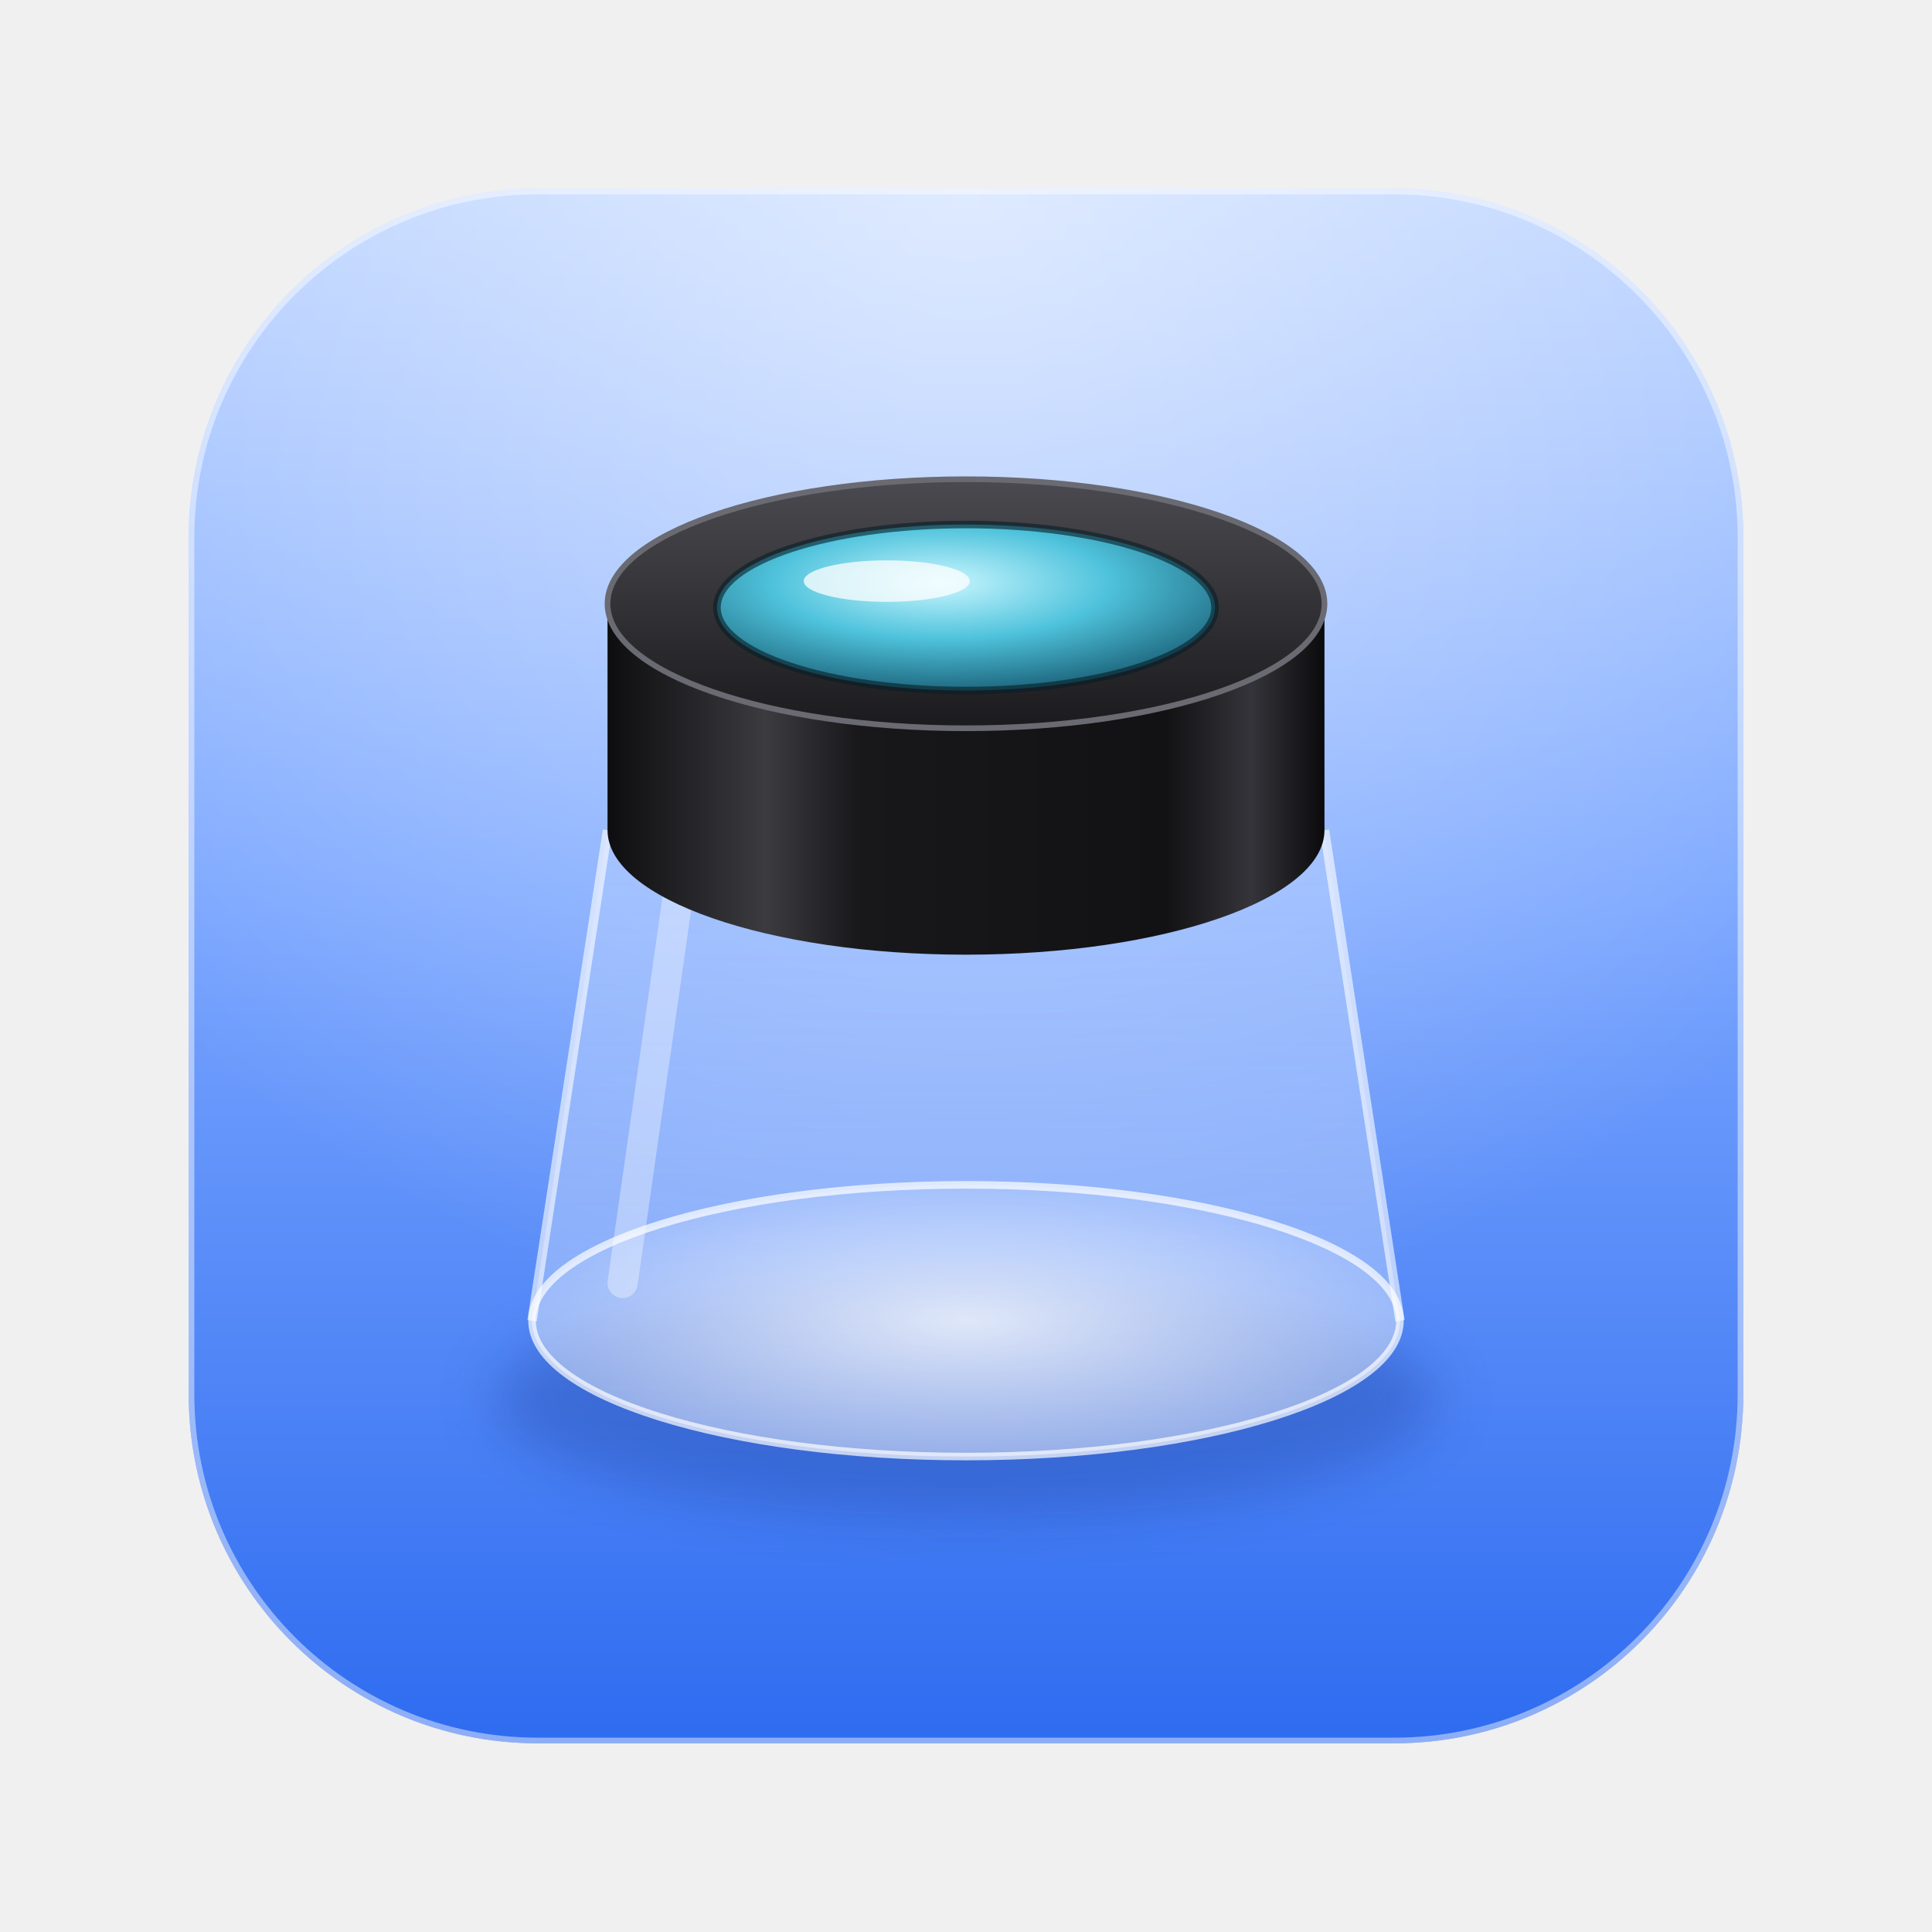
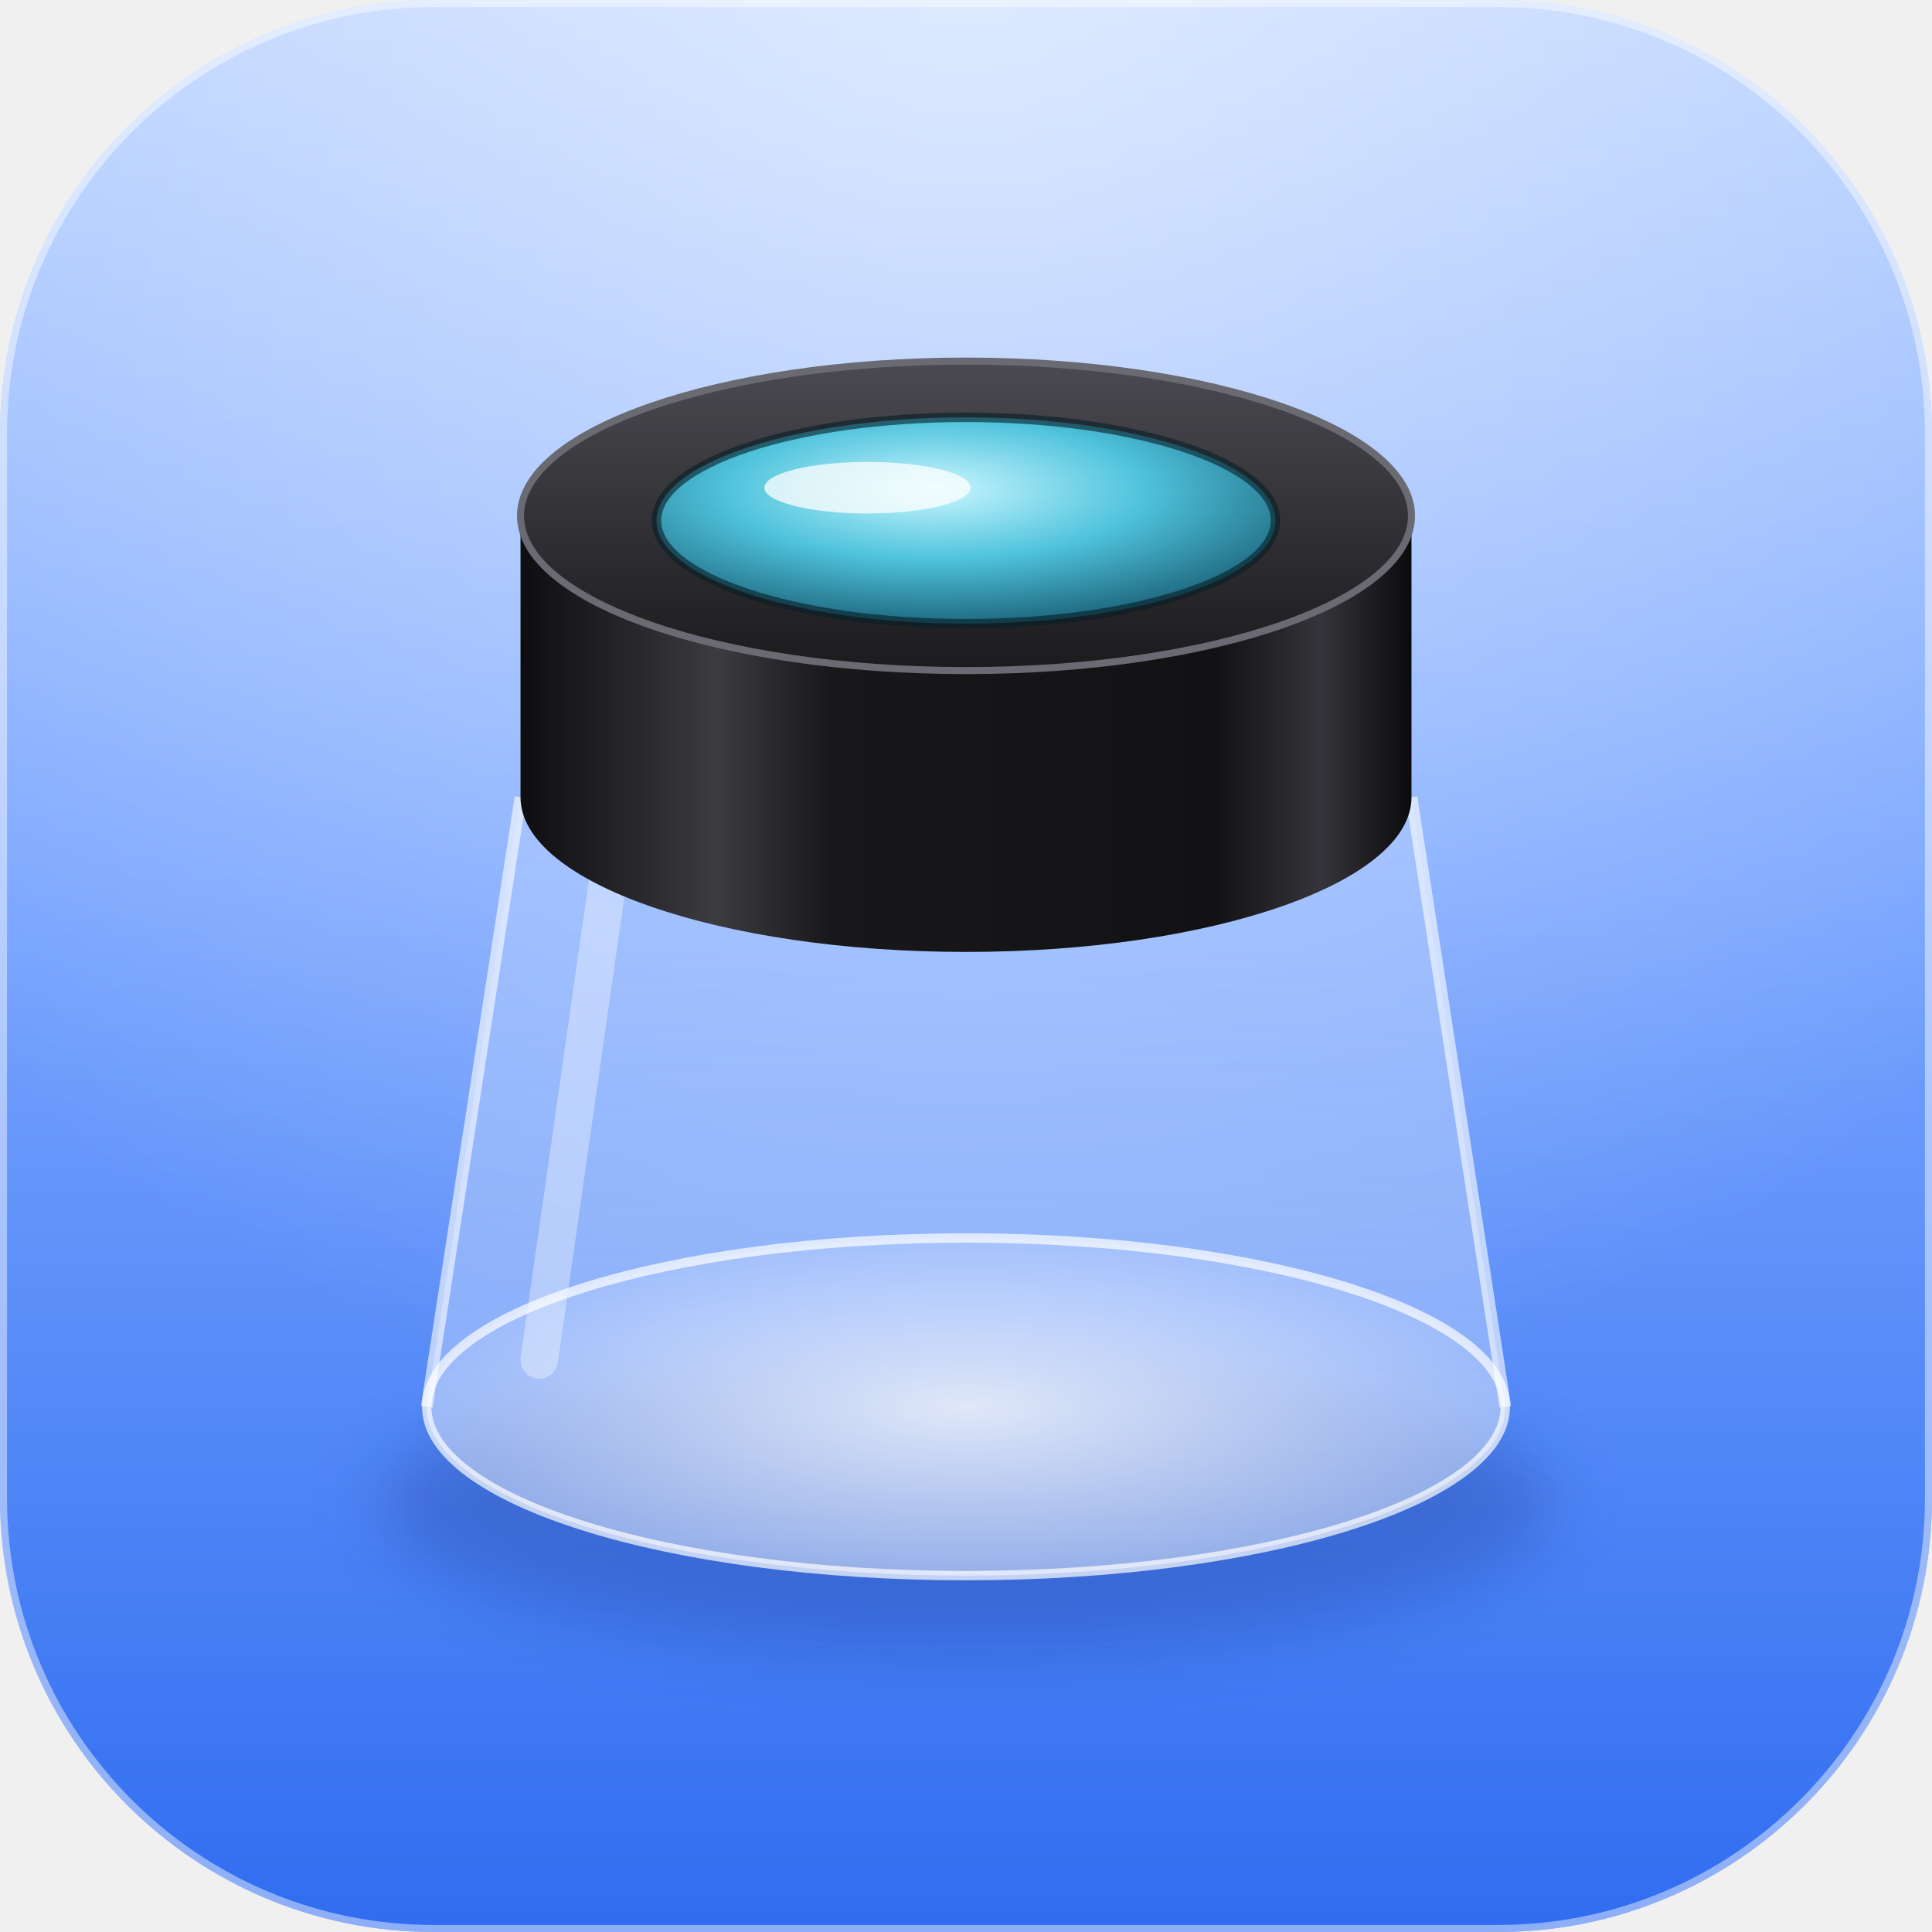
- <svg xmlns="http://www.w3.org/2000/svg" viewBox="0 0 1024 1024">
+ <svg xmlns="http://www.w3.org/2000/svg" viewBox="100 100 824 824">
  <defs>
    <linearGradient id="bg" x1="0" y1="0" x2="0" y2="1">
      <stop offset="0" stop-color="#b6d0ff" />
      <stop offset="0.45" stop-color="#7aa6ff" />
      <stop offset="1" stop-color="#2f6cf0" />
    </linearGradient>
    <radialGradient id="shine" cx="0.5" cy="0" r="0.75">
      <stop offset="0" stop-color="#fff" stop-opacity="0.55" />
      <stop offset="1" stop-color="#fff" stop-opacity="0" />
    </radialGradient>
    <linearGradient id="ring" x1="0" y1="0" x2="1" y2="0">
      <stop offset="0" stop-color="#0e0e10" />
      <stop offset="0.22" stop-color="#3b3b40" />
      <stop offset="0.35" stop-color="#18181b" />
      <stop offset="0.78" stop-color="#121214" />
      <stop offset="0.9" stop-color="#34343a" />
      <stop offset="1" stop-color="#0c0c0e" />
    </linearGradient>
    <linearGradient id="rim" x1="0" y1="0" x2="0" y2="1">
      <stop offset="0" stop-color="#4a4a50" />
      <stop offset="1" stop-color="#1b1b1e" />
    </linearGradient>
    <radialGradient id="lens" cx="0.45" cy="0.35" r="0.75">
      <stop offset="0" stop-color="#c9f6ff" />
      <stop offset="0.45" stop-color="#4fc3dc" />
      <stop offset="1" stop-color="#0f4d63" />
    </radialGradient>
    <linearGradient id="glass" x1="0" y1="0" x2="0" y2="1">
      <stop offset="0" stop-color="#fff" stop-opacity="0.12" />
      <stop offset="1" stop-color="#fff" stop-opacity="0.38" />
    </linearGradient>
    <radialGradient id="pool" cx="0.5" cy="0.5" r="0.5">
      <stop offset="0" stop-color="#fff" stop-opacity="0.75" />
      <stop offset="1" stop-color="#fff" stop-opacity="0.15" />
    </radialGradient>
    <filter id="soft" x="-20%" y="-20%" width="140%" height="140%">
      <feGaussianBlur stdDeviation="14" />
    </filter>
  </defs>
  <rect x="100" y="100" width="824" height="824" rx="185" fill="url(#bg)" />
  <rect x="100" y="100" width="824" height="824" rx="185" fill="url(#shine)" />
  <rect x="101.5" y="101.5" width="821" height="821" rx="183.5" fill="none" stroke="#fff" stroke-opacity="0.45" stroke-width="3" />
  <ellipse cx="512" cy="742" rx="250" ry="62" fill="#1a3f9e" opacity="0.35" filter="url(#soft)" />
  <path d="M322 440 L282 700 A230 72 0 0 0 742 700 L702 440 Z" fill="url(#glass)" />
  <ellipse cx="512" cy="700" rx="230" ry="72" fill="url(#pool)" />
  <path d="M322 440 L282 700 M702 440 L742 700" stroke="#fff" stroke-opacity="0.6" stroke-width="5" fill="none" />
  <ellipse cx="512" cy="700" rx="230" ry="72" fill="none" stroke="#fff" stroke-opacity="0.7" stroke-width="4" />
  <path d="M360 470 L330 680" stroke="#fff" stroke-opacity="0.35" stroke-width="16" stroke-linecap="round" />
  <path d="M322 320 L322 440 A190 66 0 0 0 702 440 L702 320 Z" fill="url(#ring)" />
  <ellipse cx="512" cy="320" rx="190" ry="66" fill="url(#rim)" />
  <ellipse cx="512" cy="320" rx="190" ry="66" fill="none" stroke="#6a6a72" stroke-width="3" />
  <ellipse cx="512" cy="322" rx="132" ry="44" fill="url(#lens)" />
  <ellipse cx="512" cy="322" rx="132" ry="44" fill="none" stroke="#071d26" stroke-opacity="0.6" stroke-width="4" />
  <ellipse cx="470" cy="308" rx="44" ry="11" fill="#fff" opacity="0.75" />
</svg>
